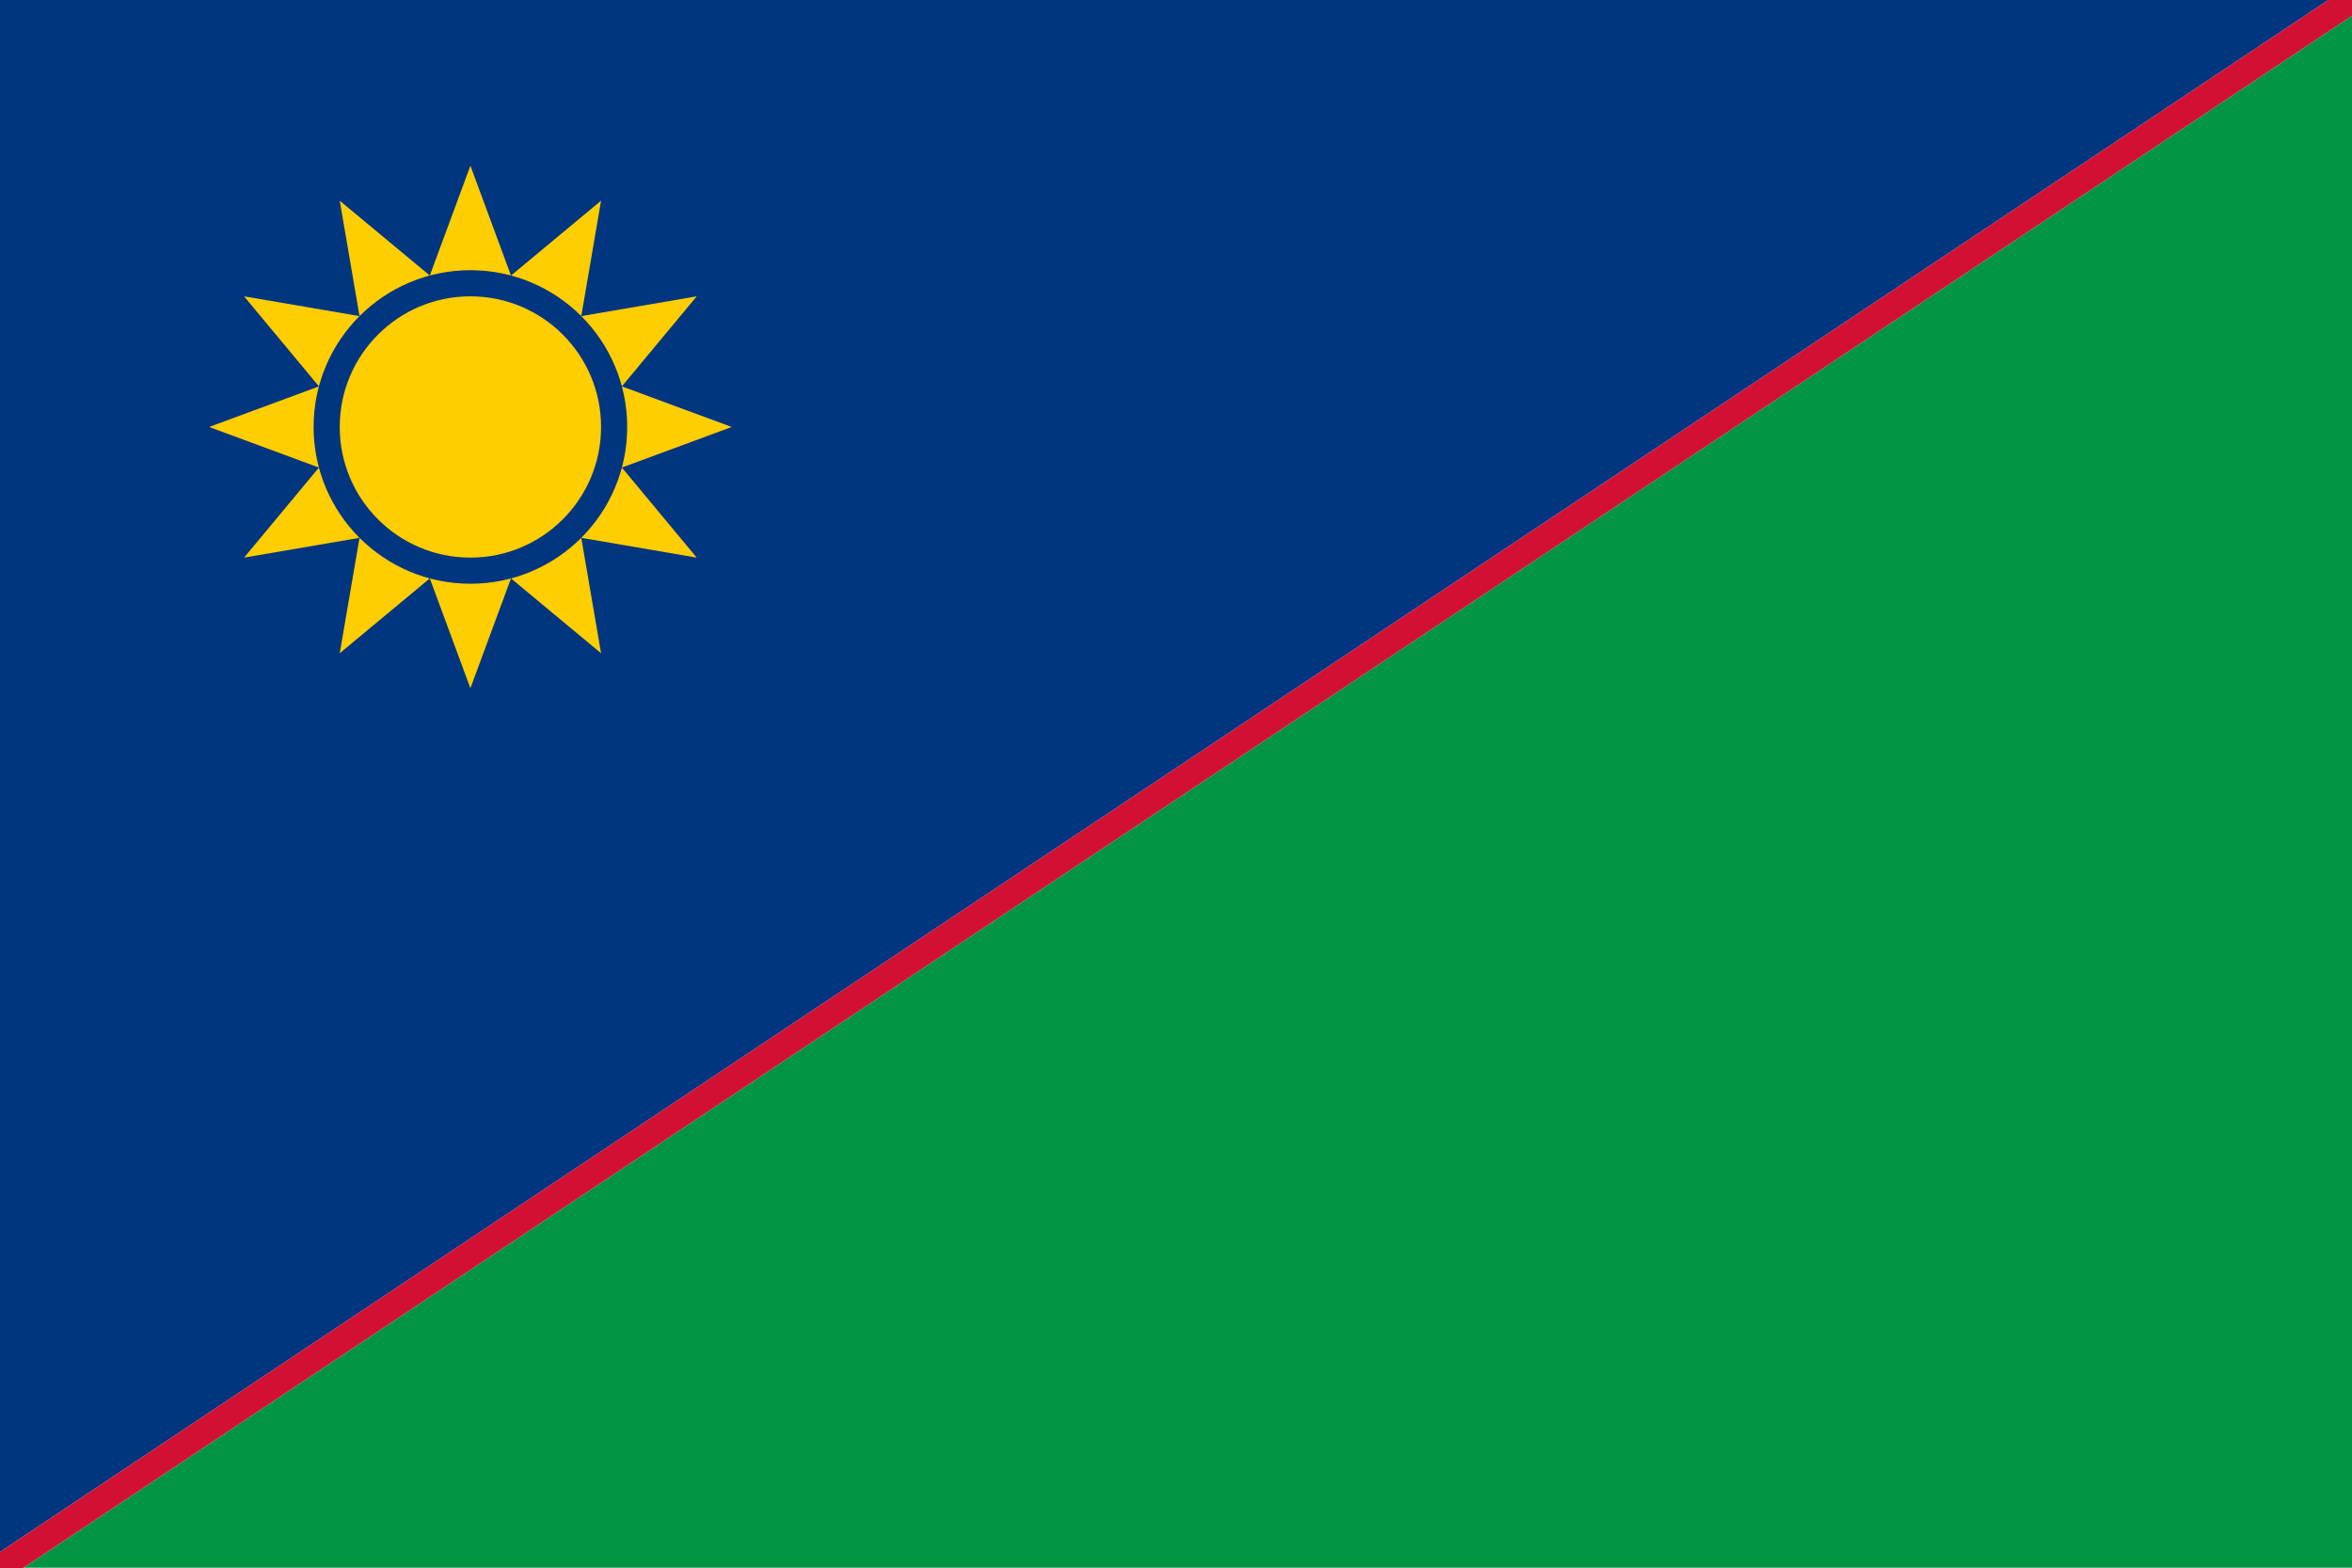
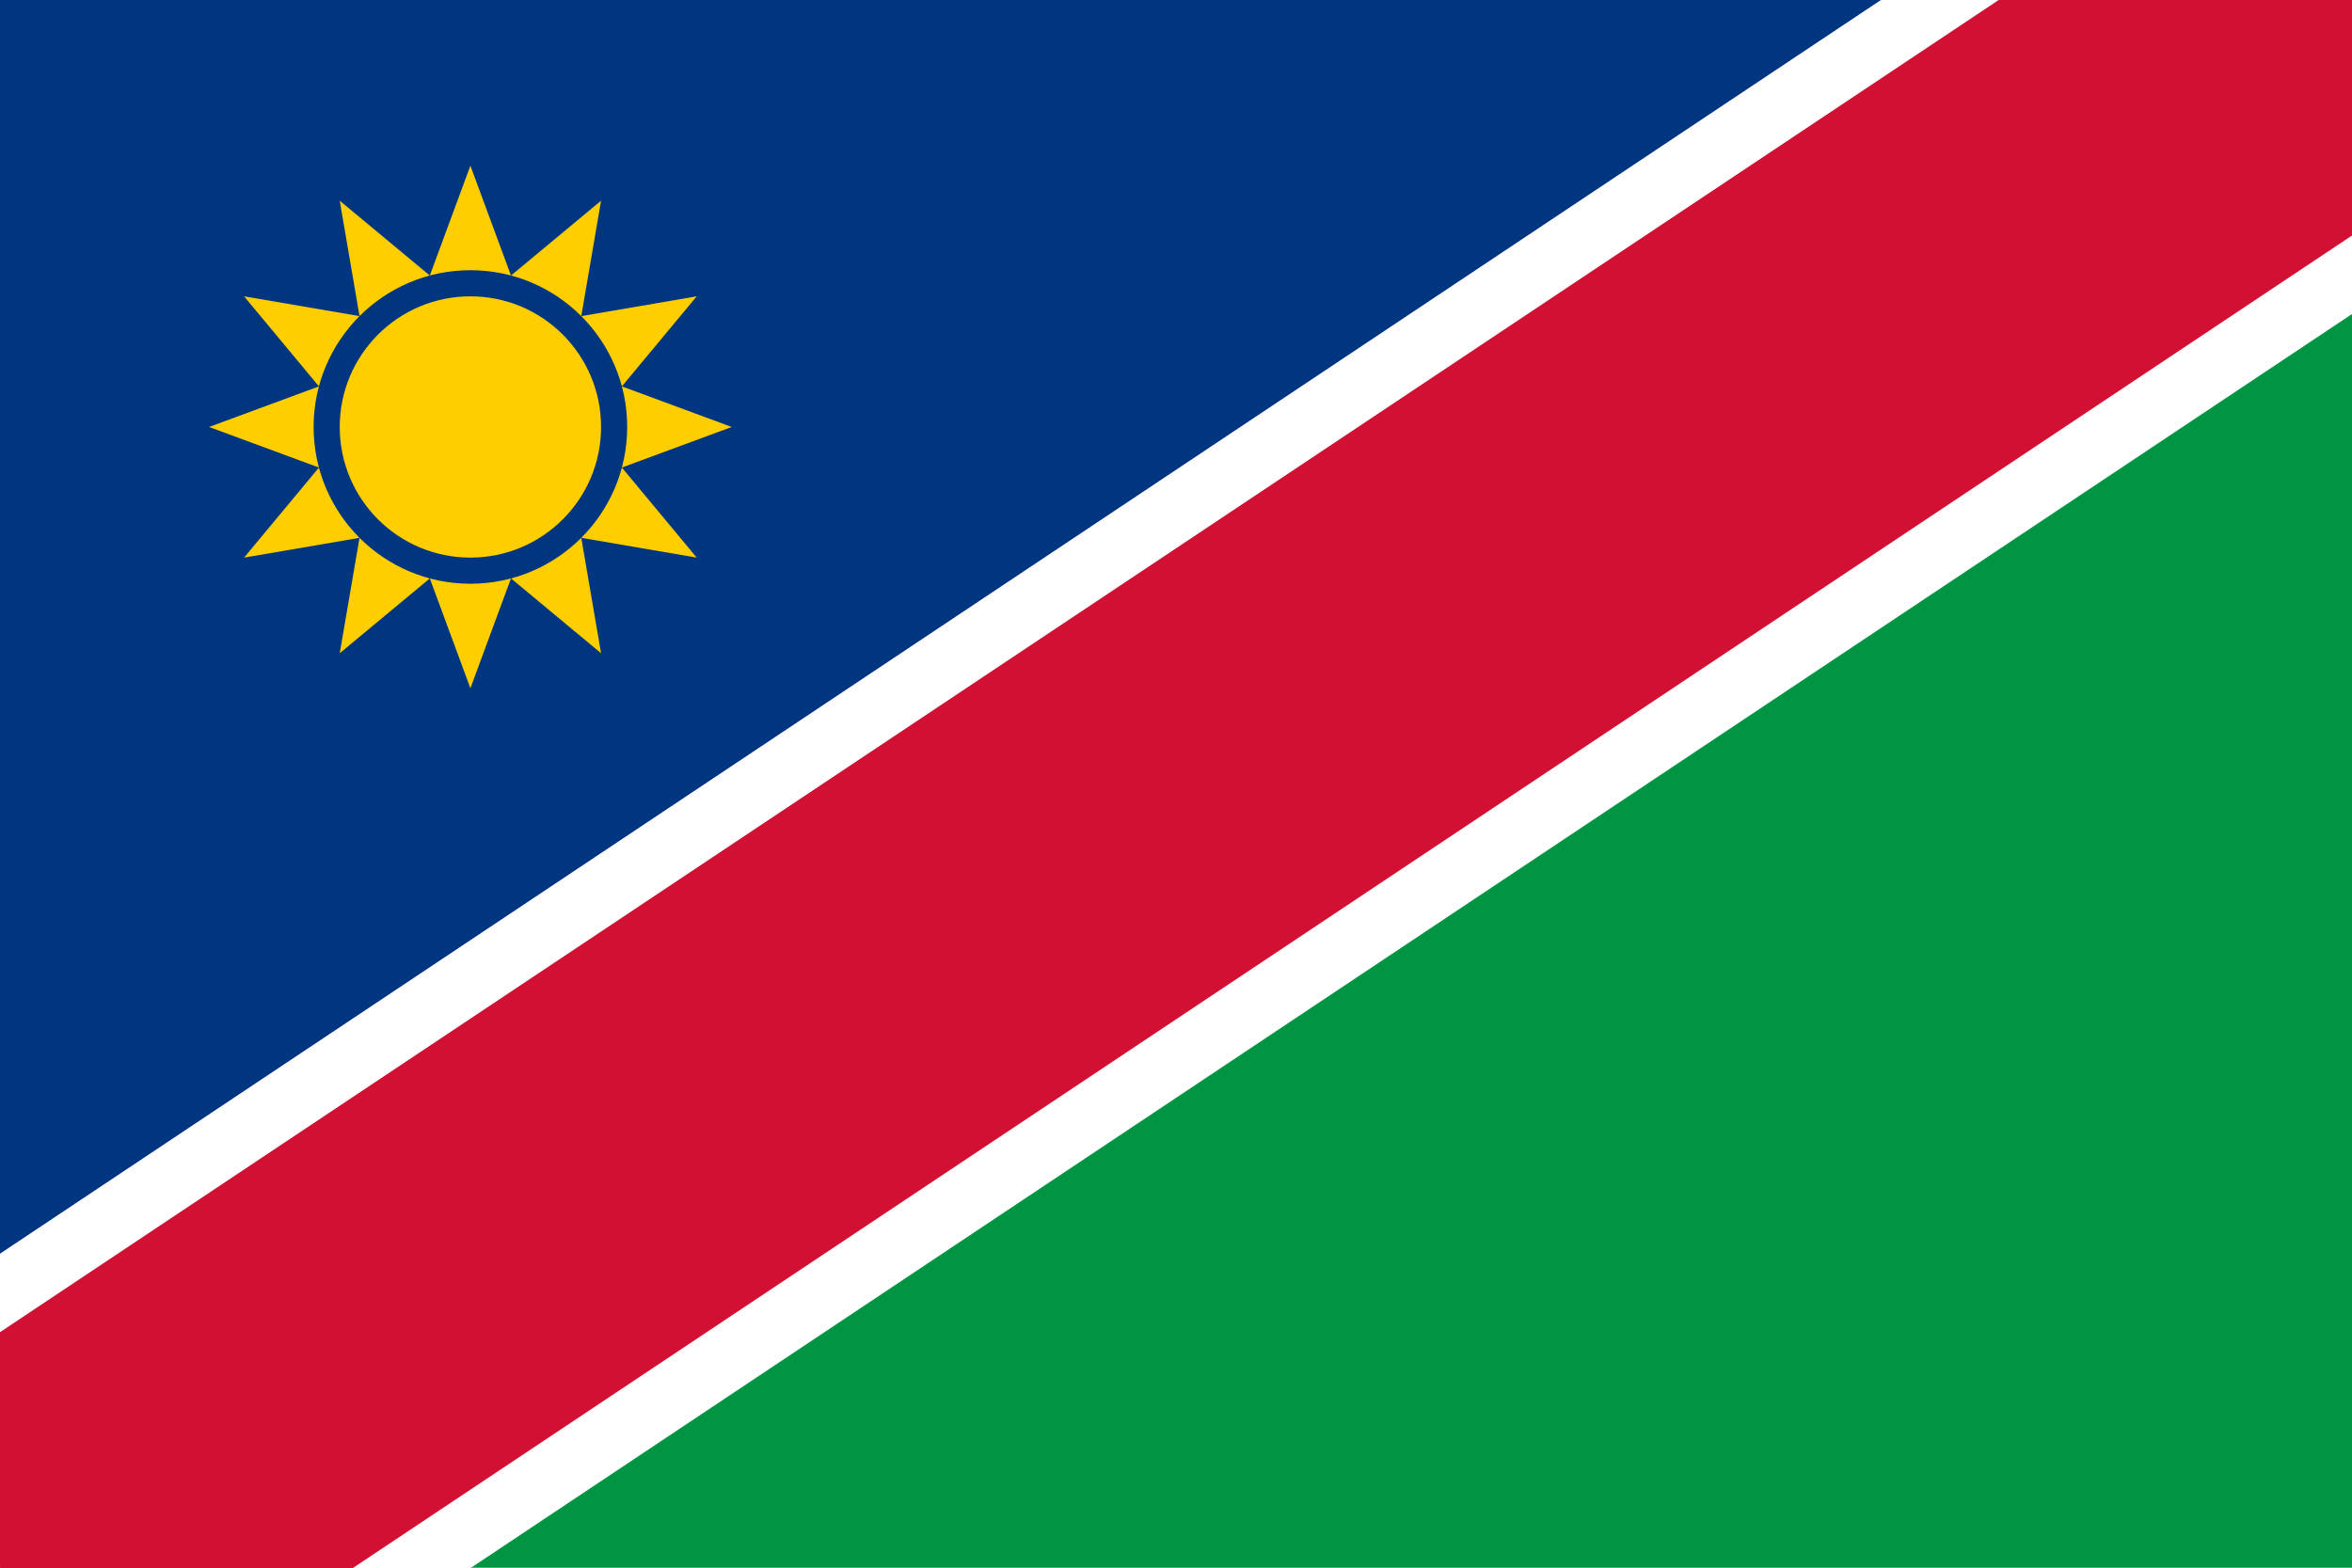
<svg xmlns="http://www.w3.org/2000/svg" xmlns:xlink="http://www.w3.org/1999/xlink" width="900" height="600" viewBox="0 0 90 60">
  <path d="M90,0H0V60z" fill="#003580" />
  <path d="M0,60H90V0z" fill="#009543" />
-   <path d="M0,60 90,0" stroke="#fff" strokeWidth="20" />
-   <path d="M0,60 90,0" stroke="#d21034" strokeWidth="15" />
+   <path d="M0,60 90,0" stroke="#fff" stroke-width="20" />
+   <path d="M0,60 90,0" stroke="#d21034" stroke-width="15" />
  <g fill="#ffce00" transform="translate(18,16.34148)">
    <g id="r4">
      <path id="r" d="M0,10 1.553,5.796H-1.553z" />
      <use xlink:href="#r" transform="rotate(90)" />
      <use xlink:href="#r" transform="rotate(180)" />
      <use xlink:href="#r" transform="rotate(270)" />
    </g>
    <use xlink:href="#r4" transform="rotate(30)" />
    <use xlink:href="#r4" transform="rotate(60)" />
    <circle r="5.5" stroke="#003580" />
  </g>
</svg>
